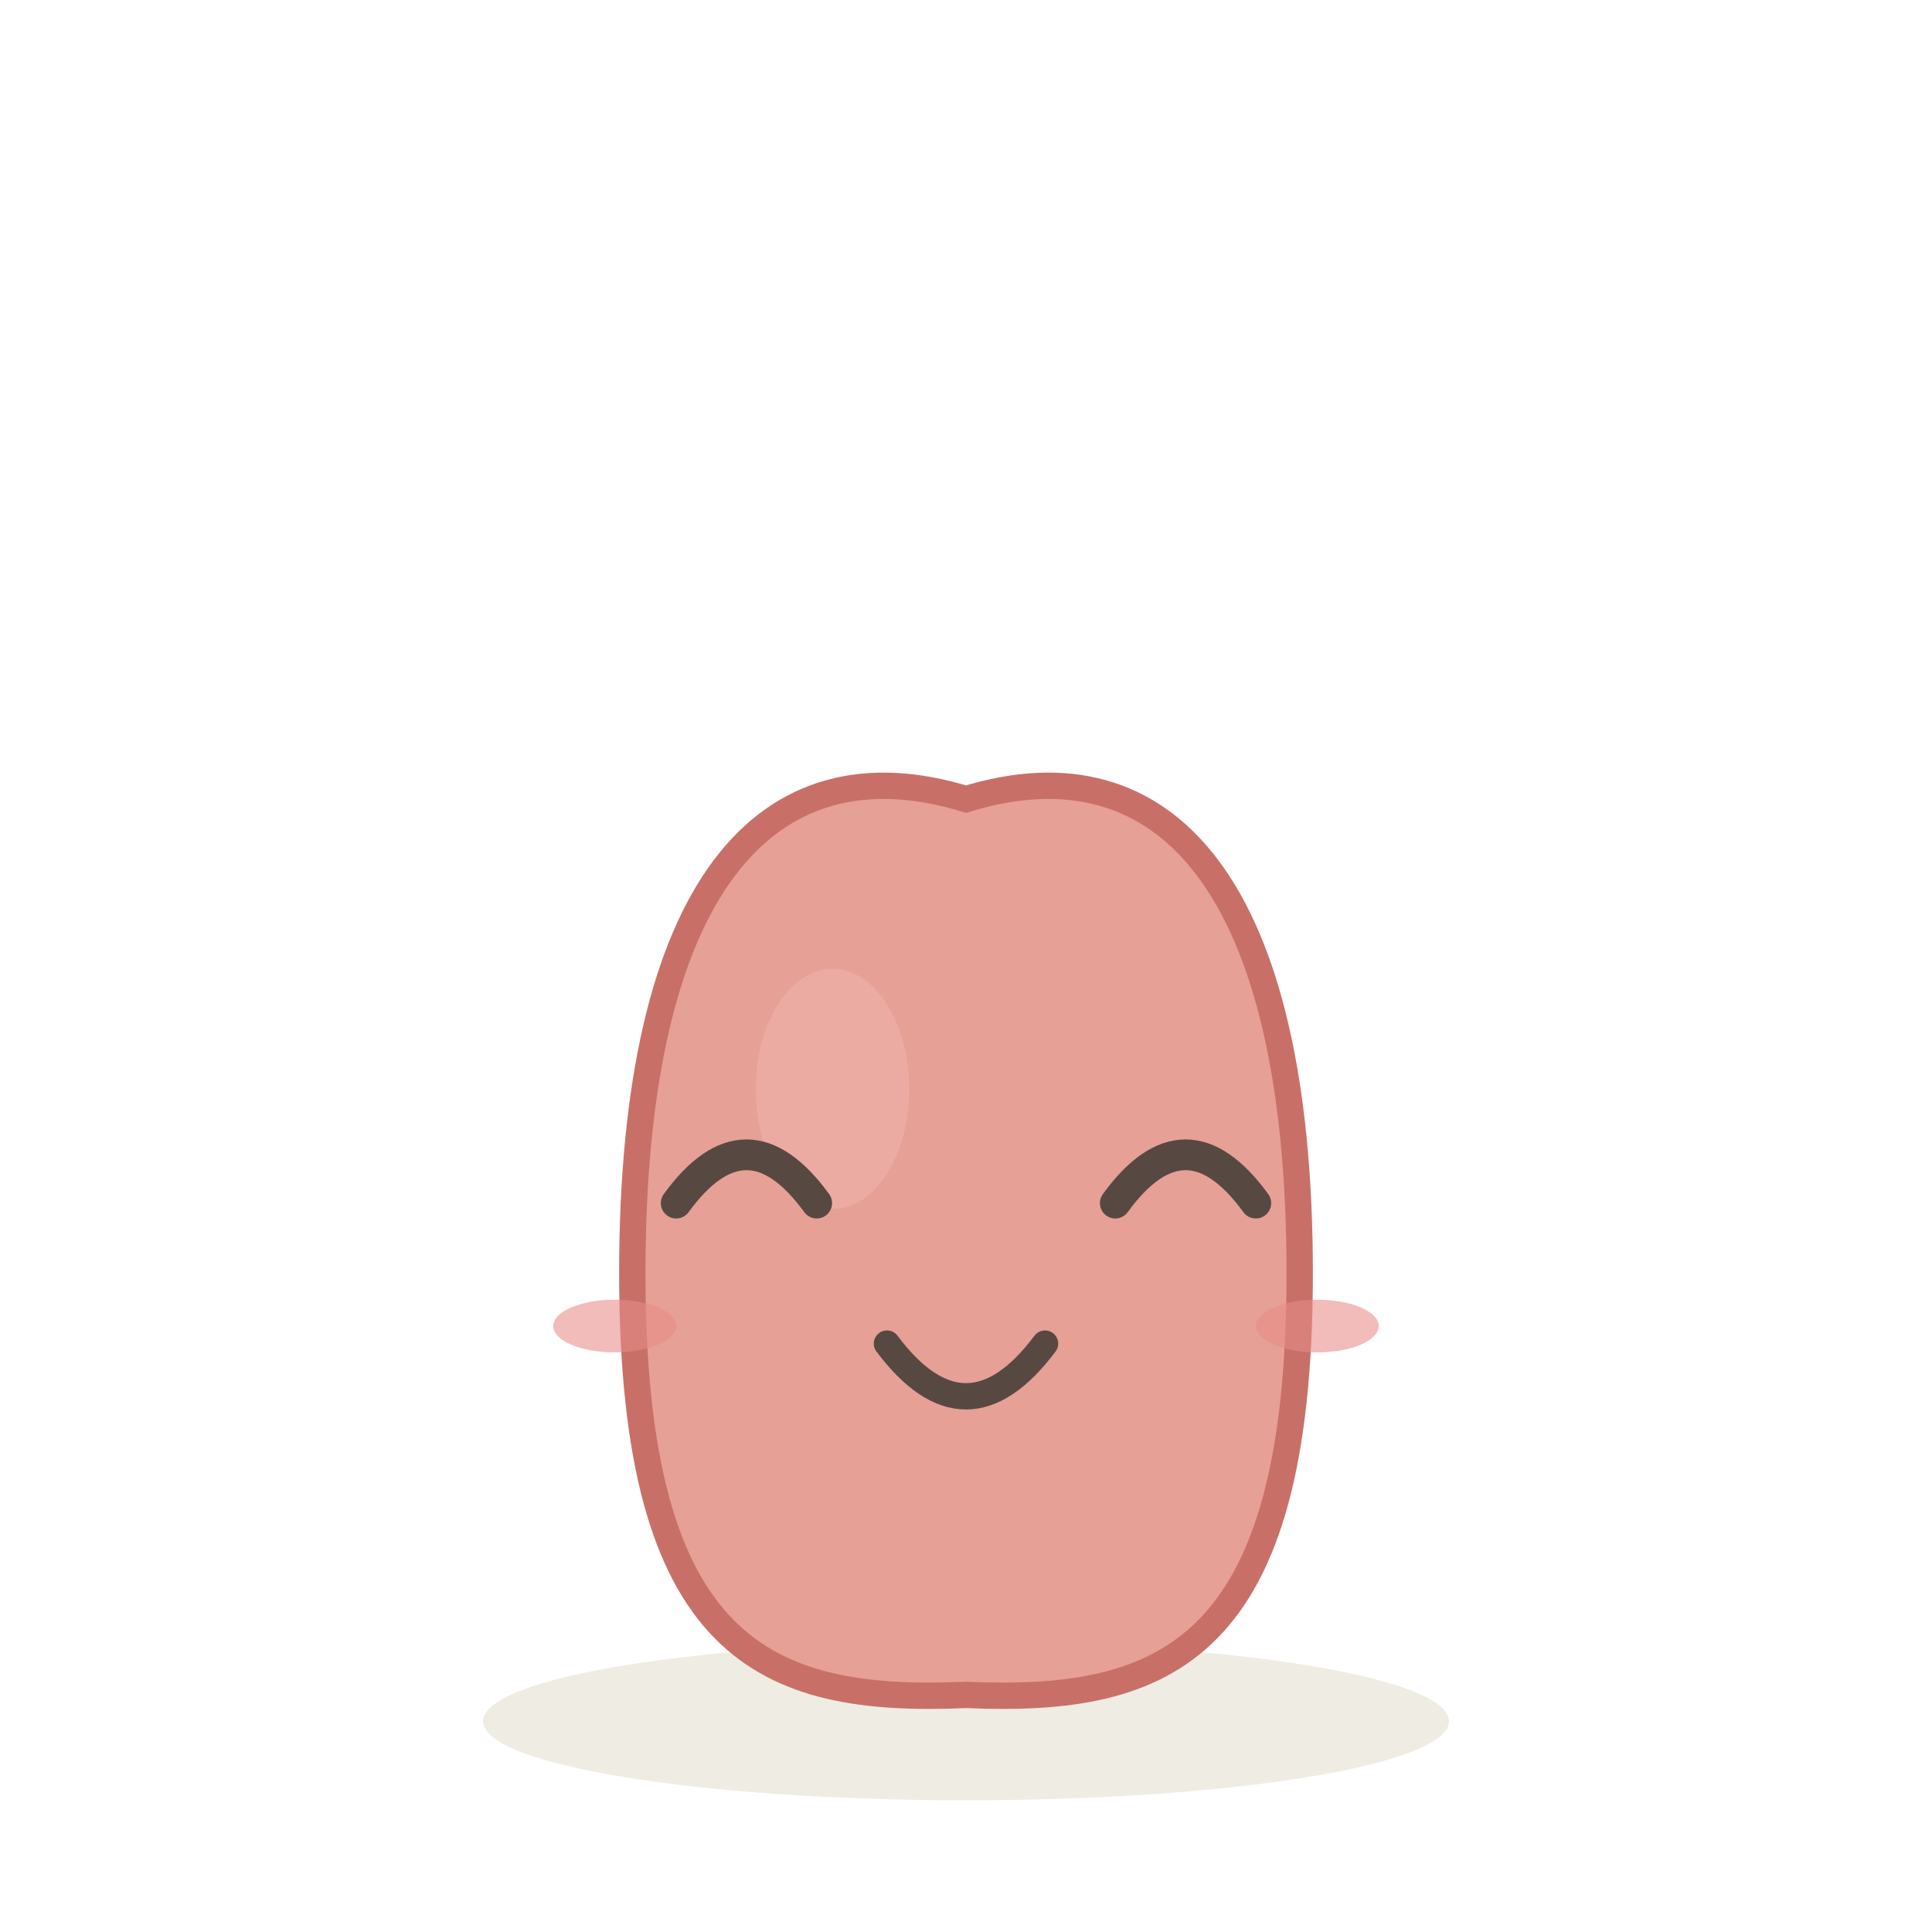
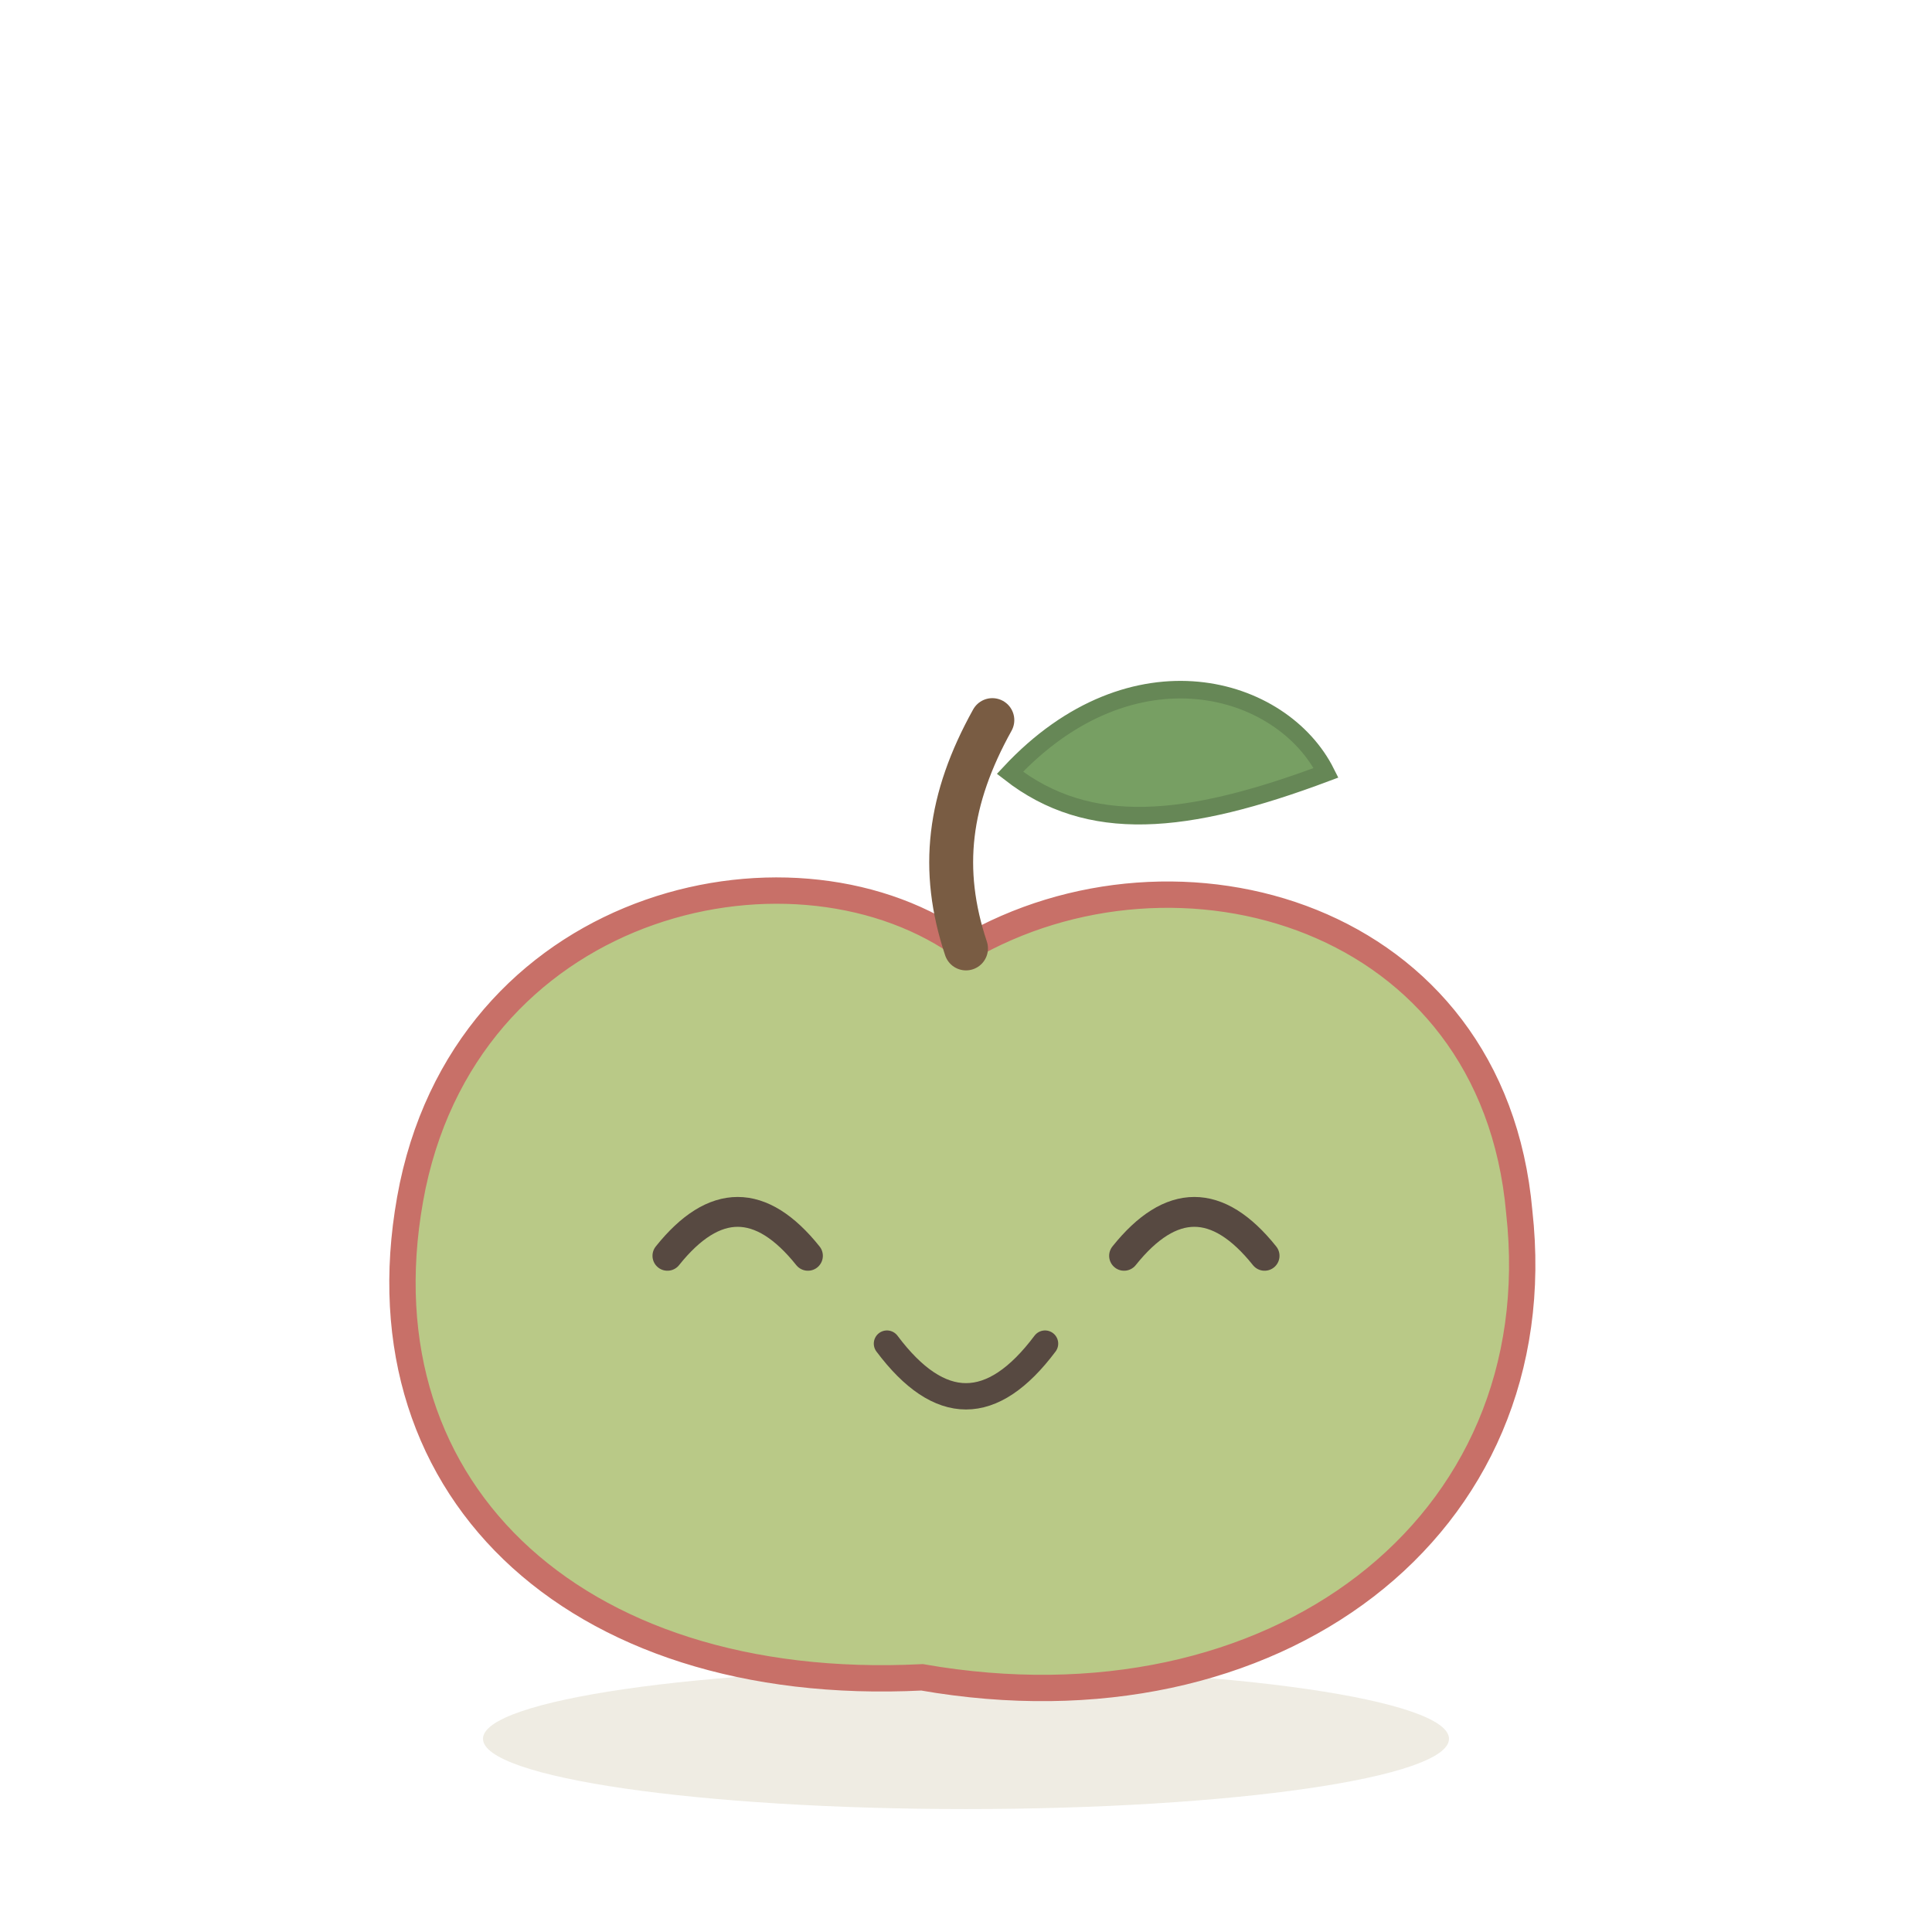
<svg xmlns="http://www.w3.org/2000/svg" width="220" height="220" viewBox="0 0 220 220" role="img">
-   <ellipse cx="110" cy="196" rx="55" ry="9" fill="#d8d2bd" opacity=".42" />
-   <path d="M72 145 C72 101,87.2 84,110 91 C132.8 84,148 101,148 145 C148 188,132.8 194,110 193 C87.2 194,72 188,72 145Z" fill="#e6a096" stroke="#c87068" stroke-width="3" />
-   <ellipse cx="94.8" cy="124" rx="8.74" ry="13.68" fill="#f5beb5" opacity=".38" />
-   <path d="M77 137q8-11 16 0m34 0q8-11 16 0" fill="none" stroke="#574941" stroke-width="3.5" stroke-linecap="round" />
-   <ellipse cx="70" cy="151" rx="7" ry="3" fill="#e78c87" opacity=".58" />
-   <ellipse cx="150" cy="151" rx="7" ry="3" fill="#e78c87" opacity=".58" />
+   <ellipse cx="110" cy="198" rx="55" ry="8" fill="#d8d2bd" opacity=".42" />
+   <path d="M110 108 C91 94,54 102,47 135 C40 169,65 193,105 191 C145 198,177 174,173 138 C170 104,134 94,110 108Z" fill="#b9c987" stroke="#c87068" stroke-width="3" />
+   <path d="M110 108 C107 99,108 91,113 82" fill="none" stroke="#795c43" stroke-width="5" stroke-linecap="round" />
+   <path d="M115 88 C129 73,146 78,151 88 C135 94,124 95,115 88Z" fill="#779f63" stroke="#668756" stroke-width="2" />
+   <path d="M76 143q8-10 16 0m36 0q8-10 16 0" fill="none" stroke="#574941" stroke-width="3.4" stroke-linecap="round" />
  <path d="M101 153q9 12 18 0" fill="none" stroke="#574941" stroke-width="3" stroke-linecap="round" />
</svg>
